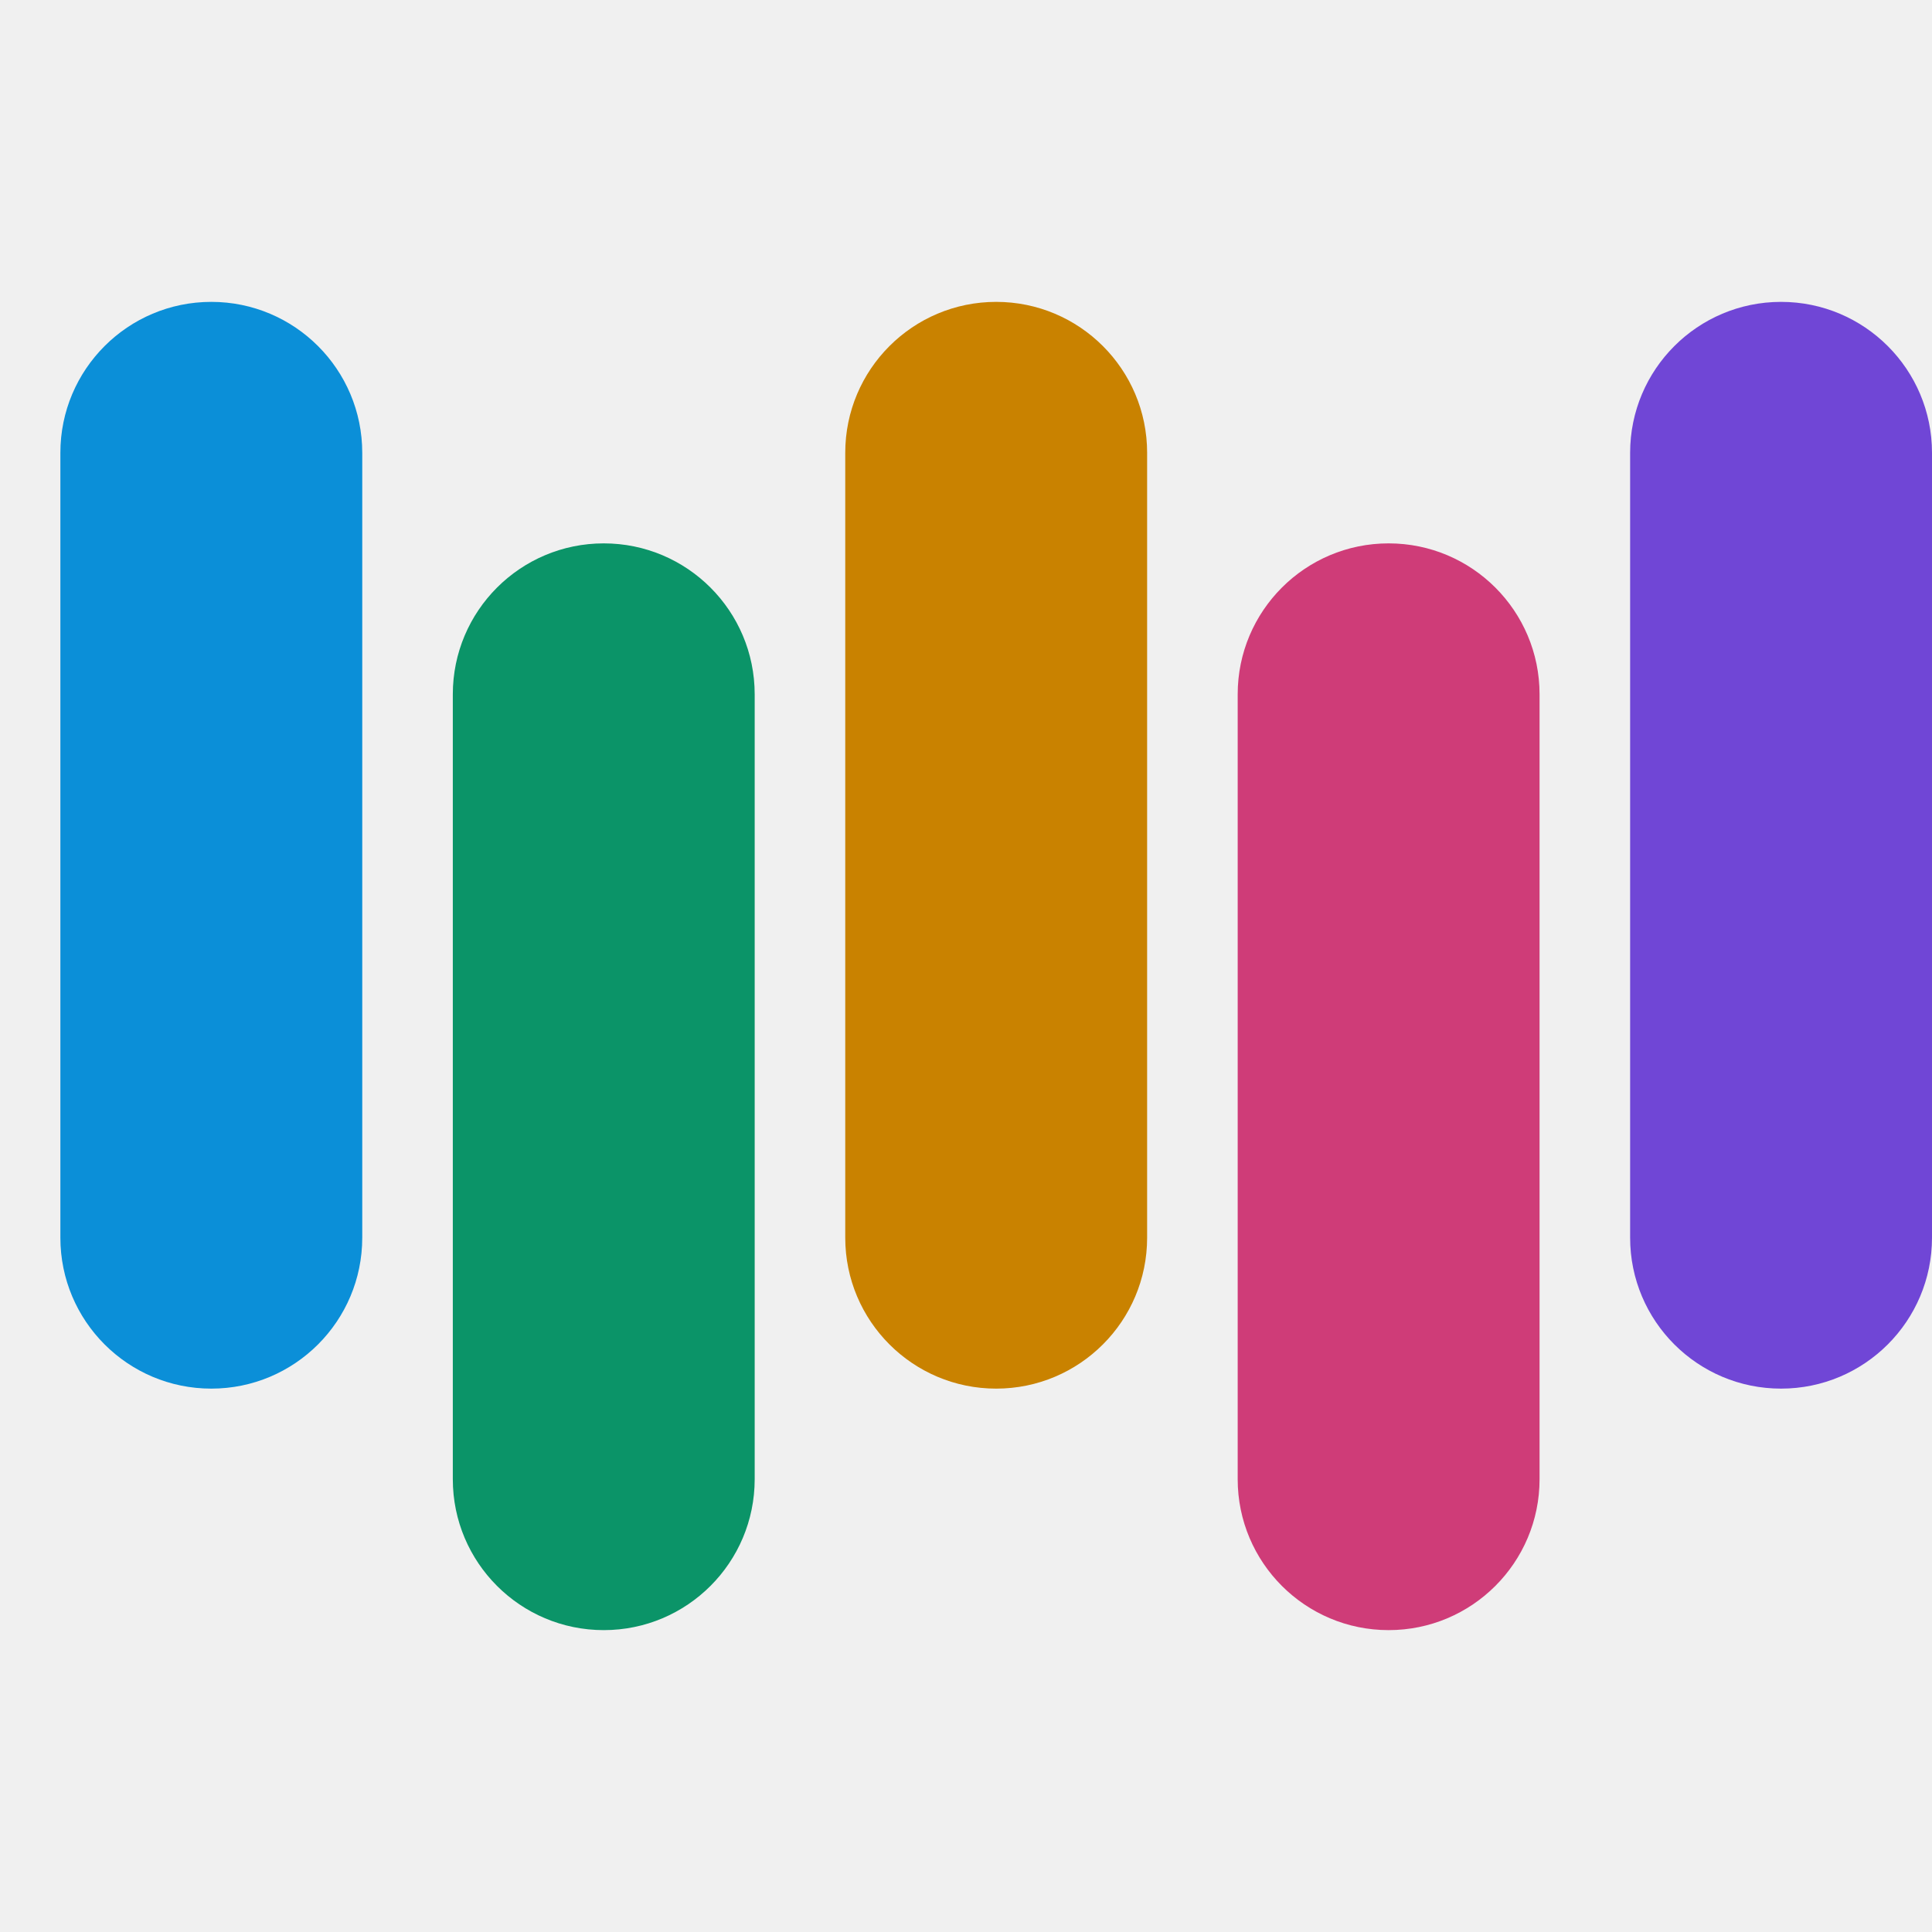
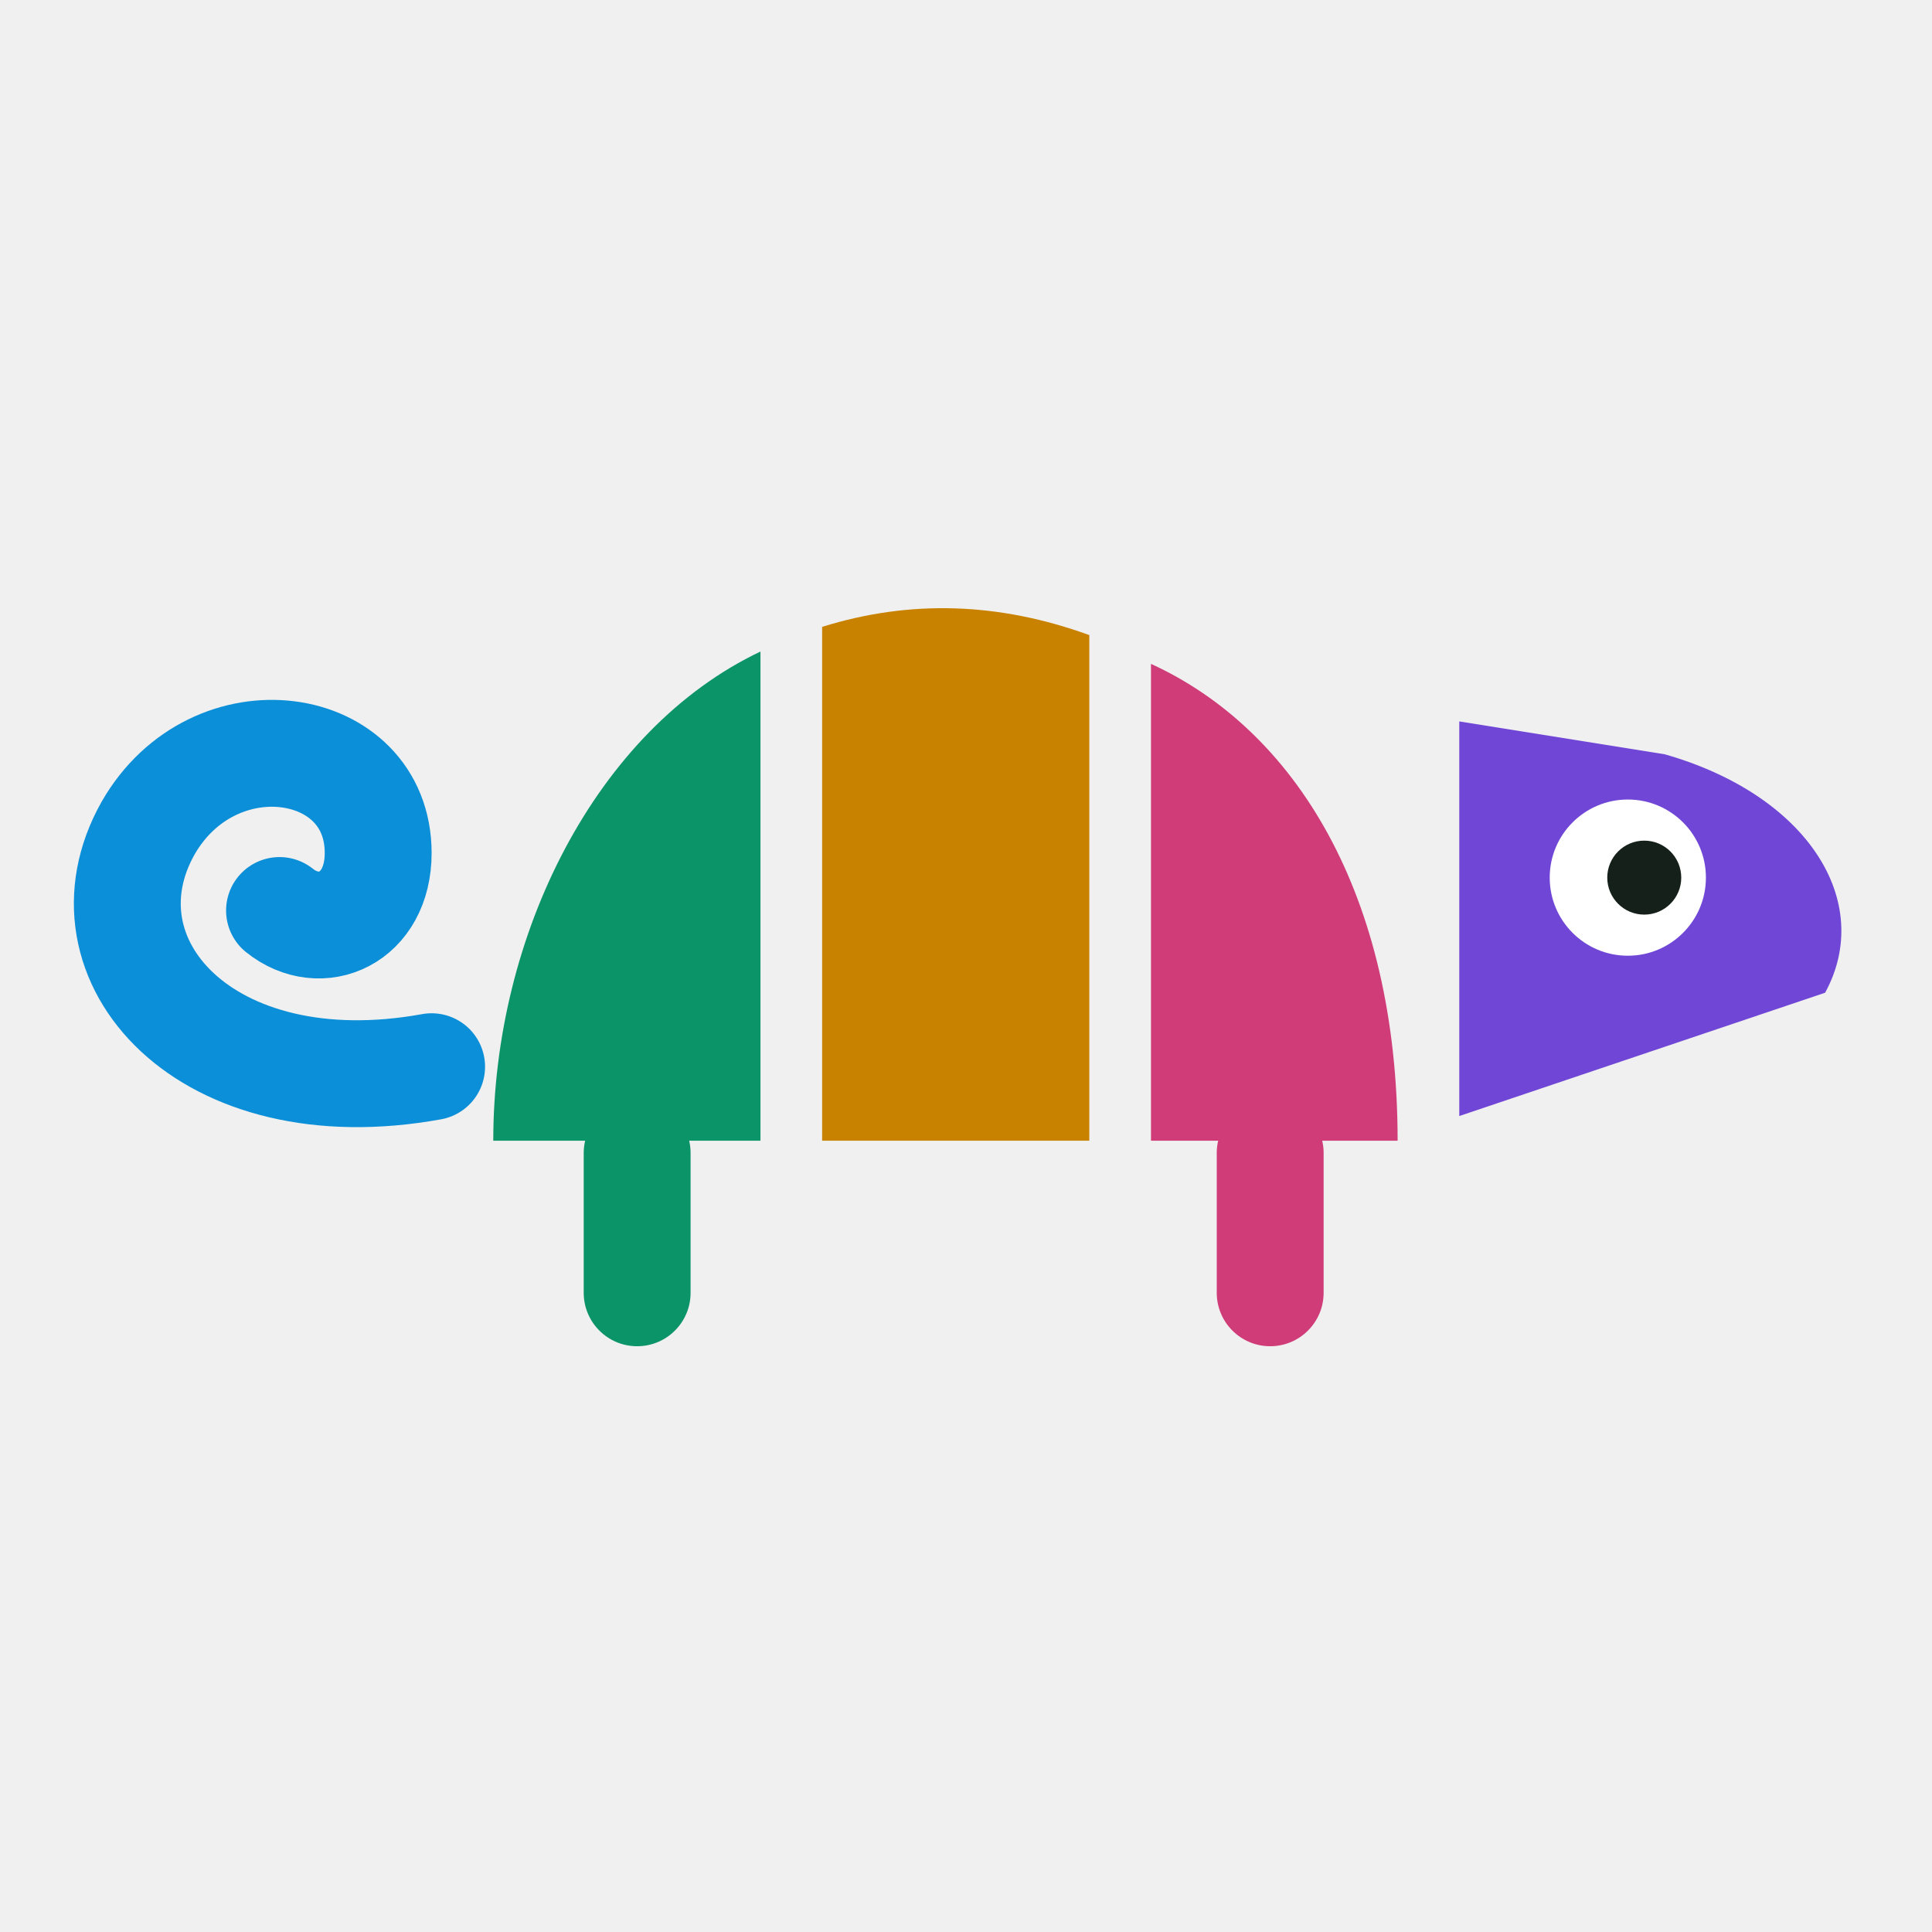
- <svg xmlns="http://www.w3.org/2000/svg" viewBox="0 0 32 32">
-   <rect x="1" y="5" width="5" height="18" rx="2.5" fill="#0b8fd8" />
-   <rect x="7.5" y="9" width="5" height="18" rx="2.5" fill="#0b9468" />
-   <rect x="14" y="5" width="5" height="18" rx="2.5" fill="#c98200" />
-   <rect x="20.5" y="9" width="5" height="18" rx="2.5" fill="#cf3c78" />
-   <rect x="27" y="5" width="5" height="18" rx="2.5" fill="#7046d6" />
+ <svg xmlns="http://www.w3.org/2000/svg" viewBox="2 -5.75 47 47">
+   <path d="M12.5 20.2C7 21.2 3.8 17.6 5.6 14.4C7.2 11.6 11.2 12.2 11.2 15C11.2 16.6 9.8 17.2 8.8 16.4" fill="none" stroke="#0b8fd8" stroke-width="2.6" stroke-linecap="round" />
+   <path d="M14 22C14 17 16.5 12 20.5 10.1V22Z" fill="#0b9468" />
+   <rect x="16.2" y="21" width="2.6" height="6" rx="1.3" fill="#0b9468" />
+   <path d="M22 9.5Q25.2 8.5 28.5 9.7V22H22Z" fill="#c98200" />
+   <path d="M30 10.4C33.5 12 36 16 36 22H30Z" fill="#cf3c78" />
+   <rect x="31.6" y="21" width="2.6" height="6" rx="1.3" fill="#cf3c78" />
+   <path d="M37.5 11.8L42.5 12.6C46 13.6 47.6 16.2 46.4 18.4L37.5 21.4Z" fill="#7046d6" />
+   <circle cx="41.6" cy="15.6" r="1.9" fill="#ffffff" />
+   <circle cx="42" cy="15.6" r="0.9" fill="#15201b" />
</svg>
